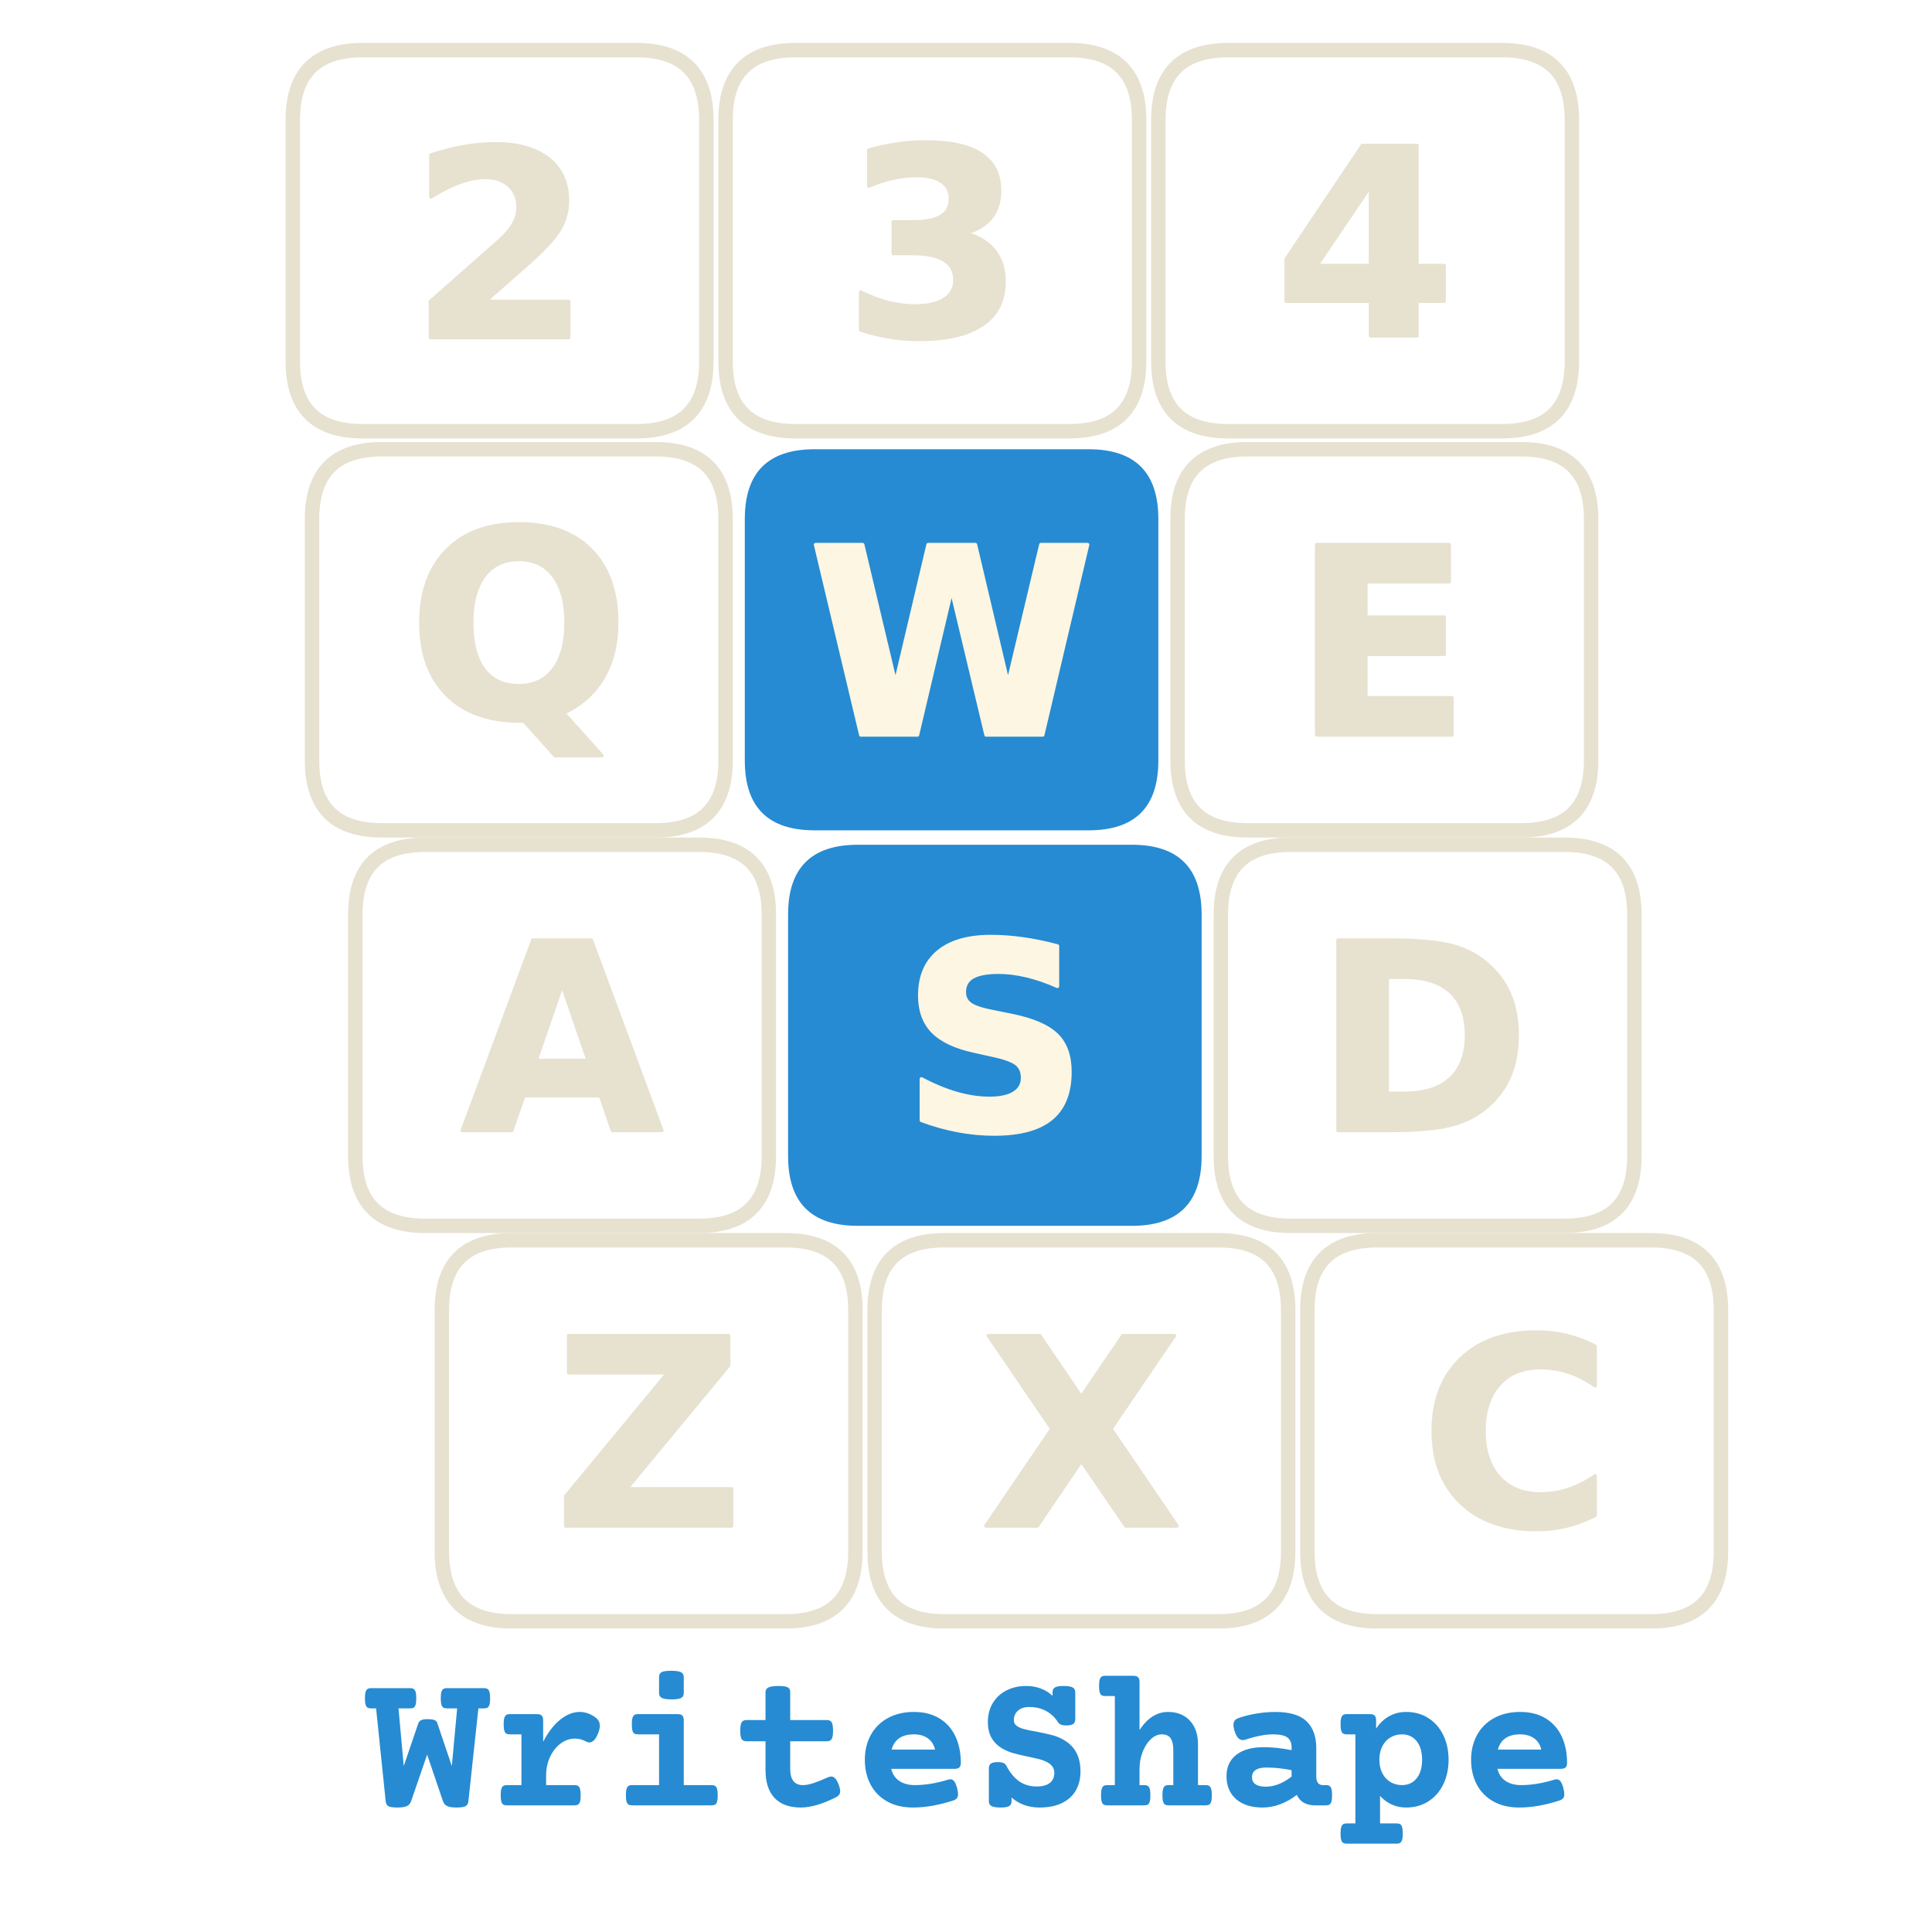
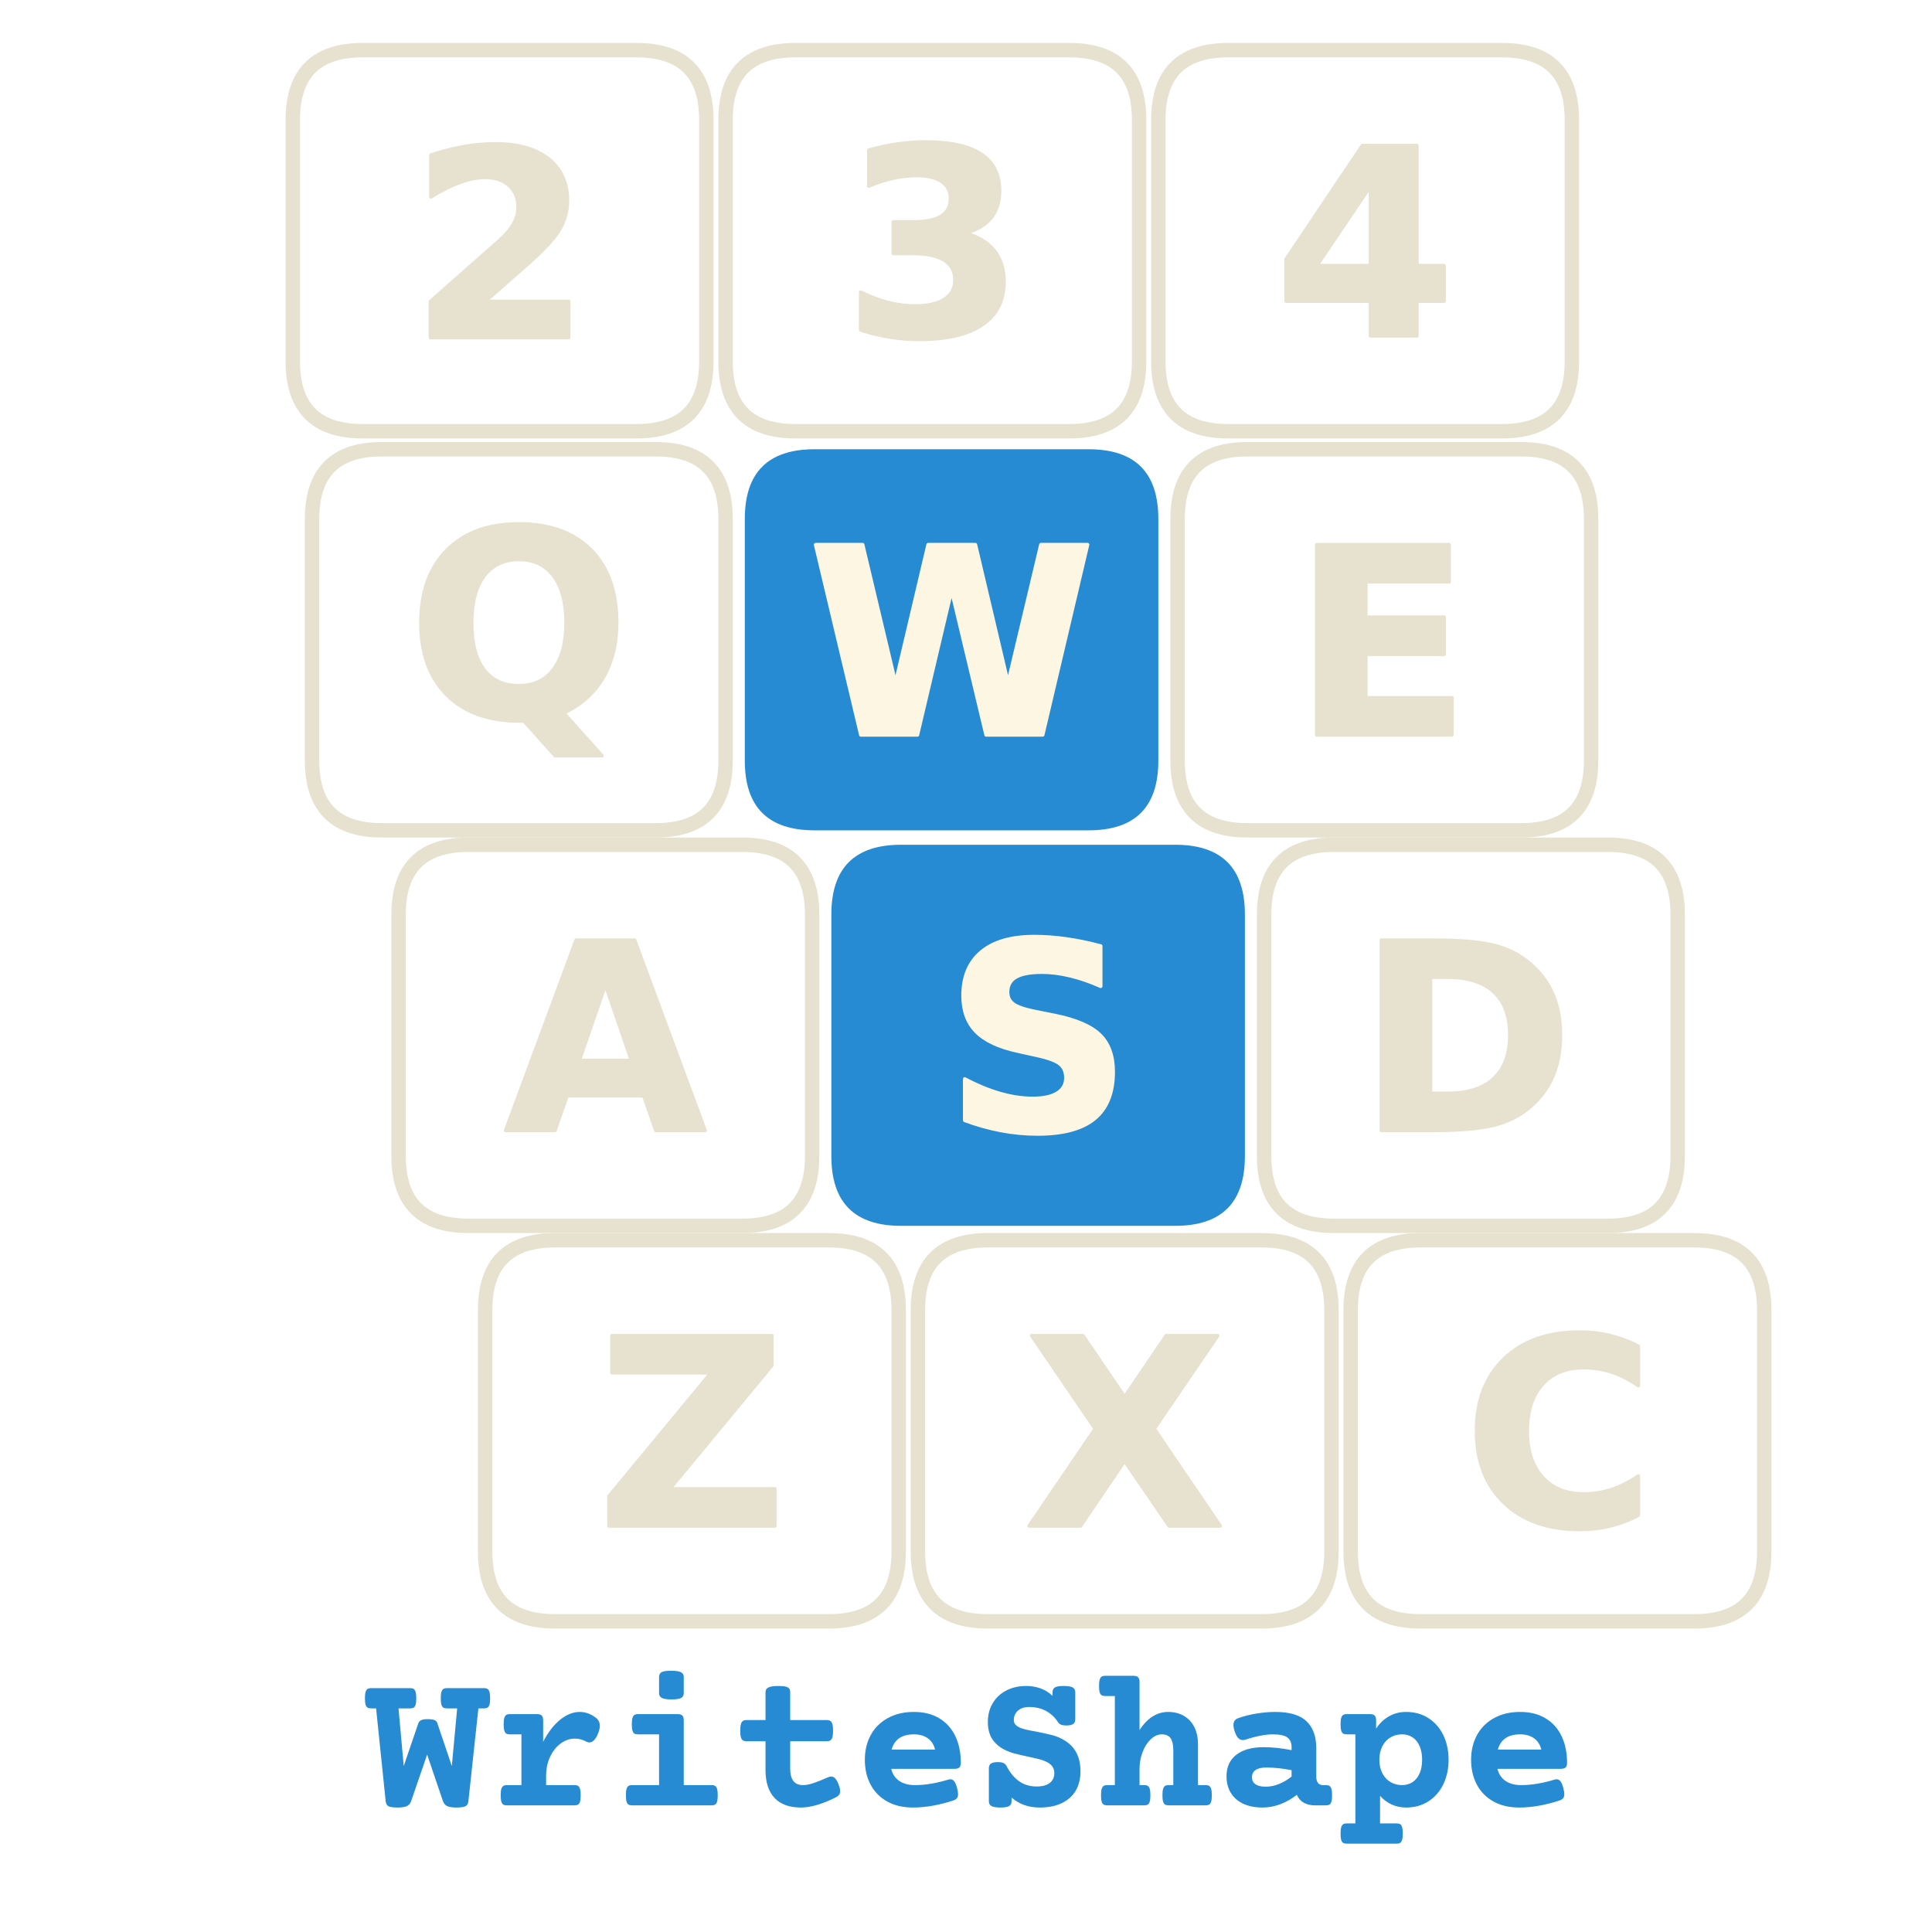
<svg xmlns="http://www.w3.org/2000/svg" width="900" height="900" viewBox="0 0 900 900" fill="none" role="img" aria-label="WriteShape" focusable="false">
  <g transform="translate(142 20) scale(.56) translate(88 200)">
    <g data-key="2">
      <path d="M-40 -194H188Q246 -194 246 -136V65Q246 123 188 123H-40Q-98 123 -98 65V-136Q-98 -194 -40 -194Z" fill="none" stroke="#e7e1d0" stroke-width="12" />
      <path d="M590 283H1247V0H162V283L707 764Q780 830 815.0 893.0Q850 956 850 1024Q850 1129 779.5 1193.0Q709 1257 592 1257Q502 1257 395.0 1218.5Q288 1180 166 1104V1432Q296 1475 423.0 1497.5Q550 1520 672 1520Q940 1520 1088.5 1402.0Q1237 1284 1237 1073Q1237 951 1174.0 845.5Q1111 740 909 563Z" transform="translate(-0.677 45.06) scale(0.106 -0.106)" fill="#e7e1d0" stroke="#e7e1d0" stroke-width="28" stroke-linejoin="round" paint-order="stroke" />
    </g>
    <g data-key="3">
      <path d="M320 -194H548Q606 -194 606 -136V65Q606 123 548 123H320Q262 123 262 65V-136Q262 -194 320 -194Z" fill="none" stroke="#e7e1d0" stroke-width="12" />
      <path d="M954 805Q1105 766 1183.5 669.5Q1262 573 1262 424Q1262 202 1092.0 86.5Q922 -29 596 -29Q481 -29 365.5 -10.5Q250 8 137 45V342Q245 288 351.5 260.5Q458 233 561 233Q714 233 795.5 286.0Q877 339 877 438Q877 540 793.5 592.5Q710 645 547 645H393V893H555Q700 893 771.0 938.5Q842 984 842 1077Q842 1163 773.0 1210.0Q704 1257 578 1257Q485 1257 390.0 1236.0Q295 1215 201 1174V1456Q315 1488 427.0 1504.0Q539 1520 647 1520Q938 1520 1082.5 1424.5Q1227 1329 1227 1137Q1227 1006 1158.0 922.5Q1089 839 954 805Z" transform="translate(359.853 43.523) scale(0.106 -0.106)" fill="#e7e1d0" stroke="#e7e1d0" stroke-width="28" stroke-linejoin="round" paint-order="stroke" />
    </g>
    <g data-key="4">
      <path d="M680 -194H908Q966 -194 966 -136V65Q966 123 908 123H680Q622 123 622 65V-136Q622 -194 680 -194Z" fill="none" stroke="#e7e1d0" stroke-width="12" />
      <path d="M754 1176 332 551H754ZM690 1493H1118V551H1331V272H1118V0H754V272H92V602Z" transform="translate(718.581 43.629) scale(0.106 -0.106)" fill="#e7e1d0" stroke="#e7e1d0" stroke-width="28" stroke-linejoin="round" paint-order="stroke" />
    </g>
    <g data-key="Q">
      <path d="M-24 138H204Q262 138 262 196V397Q262 455 204 455H-24Q-82 455 -82 397V196Q-82 138 -24 138Z" fill="none" stroke="#e7e1d0" stroke-width="12" />
      <path d="M911 -27H881Q512 -27 307.0 177.0Q102 381 102 745Q102 1108 306.5 1314.0Q511 1520 870 1520Q1233 1520 1435.5 1316.0Q1638 1112 1638 745Q1638 493 1530.5 311.0Q1423 129 1221 37L1522 -299H1155ZM870 1241Q694 1241 597.0 1111.0Q500 981 500 745Q500 505 595.0 377.5Q690 250 870 250Q1047 250 1144.0 380.0Q1241 510 1241 745Q1241 981 1144.0 1111.0Q1047 1241 870 1241Z" transform="translate(-2.22 361.213) scale(0.106 -0.106)" fill="#e7e1d0" stroke="#e7e1d0" stroke-width="28" stroke-linejoin="round" paint-order="stroke" />
    </g>
    <g data-key="W">
      <path d="M336 138H564Q622 138 622 196V397Q622 455 564 455H336Q278 455 278 397V196Q278 138 336 138Z" fill="#268bd2" stroke="none" stroke-width="12" />
      <path d="M61 1493H430L688 408L944 1493H1315L1571 408L1829 1493H2195L1843 0H1399L1128 1135L860 0H416Z" transform="translate(330.432 375.629) scale(0.106 -0.106)" fill="#fdf6e3" stroke="#fdf6e3" stroke-width="28" stroke-linejoin="round" paint-order="stroke" />
    </g>
    <g data-key="E">
      <path d="M696 138H924Q982 138 982 196V397Q982 455 924 455H696Q638 455 638 397V196Q638 138 696 138Z" fill="none" stroke="#e7e1d0" stroke-width="12" />
      <path d="M188 1493H1227V1202H573V924H1188V633H573V291H1249V0H188Z" transform="translate(733.839 375.629) scale(0.106 -0.106)" fill="#e7e1d0" stroke="#e7e1d0" stroke-width="28" stroke-linejoin="round" paint-order="stroke" />
    </g>
    <g data-key="A">
-       <path d="M12 467H240Q298 467 298 525V726Q298 784 240 784H12Q-46 784 -46 726V525Q-46 467 12 467Z" fill="none" stroke="#e7e1d0" stroke-width="12" />
-       <path d="M1094 272H492L397 0H10L563 1493H1022L1575 0H1188ZM588 549H997L793 1143Z" transform="translate(41.995 704.629) scale(0.106 -0.106)" fill="#e7e1d0" stroke="#e7e1d0" stroke-width="28" stroke-linejoin="round" paint-order="stroke" />
+       <path d="M48 467H276Q334 467 334 525V726Q334 784 276 784H48Q-10 784 -10 726V525Q-10 467 48 467Z" fill="none" stroke="#e7e1d0" stroke-width="12" />
+       <path d="M1094 272H492L397 0H10L563 1493H1022L1575 0H1188ZM588 549H997L793 1143Z" transform="translate(77.995 704.629) scale(0.106 -0.106)" fill="#e7e1d0" stroke="#e7e1d0" stroke-width="28" stroke-linejoin="round" paint-order="stroke" />
    </g>
    <g data-key="S">
-       <path d="M372 467H600Q658 467 658 525V726Q658 784 600 784H372Q314 784 314 726V525Q314 467 372 467Z" fill="#268bd2" stroke="none" stroke-width="12" />
-       <path d="M1227 1446V1130Q1104 1185 987.0 1213.0Q870 1241 766 1241Q628 1241 562.0 1203.0Q496 1165 496 1085Q496 1025 540.5 991.5Q585 958 702 934L866 901Q1115 851 1220.0 749.0Q1325 647 1325 459Q1325 212 1178.5 91.5Q1032 -29 731 -29Q589 -29 446.0 -2.0Q303 25 160 78V403Q303 327 436.5 288.5Q570 250 694 250Q820 250 887.0 292.0Q954 334 954 412Q954 482 908.5 520.0Q863 558 727 588L578 621Q354 669 250.5 774.0Q147 879 147 1057Q147 1280 291.0 1400.0Q435 1520 705 1520Q828 1520 958.0 1501.5Q1088 1483 1227 1446Z" transform="translate(407.984 704.523) scale(0.106 -0.106)" fill="#fdf6e3" stroke="#fdf6e3" stroke-width="28" stroke-linejoin="round" paint-order="stroke" />
+       <path d="M408 467H636Q694 467 694 525V726Q694 784 636 784H408Q350 784 350 726V525Q350 467 408 467Z" fill="#268bd2" stroke="none" stroke-width="12" />
+       <path d="M1227 1446V1130Q1104 1185 987.0 1213.0Q870 1241 766 1241Q628 1241 562.0 1203.0Q496 1165 496 1085Q496 1025 540.5 991.5Q585 958 702 934L866 901Q1115 851 1220.0 749.0Q1325 647 1325 459Q1325 212 1178.5 91.5Q1032 -29 731 -29Q589 -29 446.0 -2.0Q303 25 160 78V403Q303 327 436.5 288.5Q570 250 694 250Q820 250 887.0 292.0Q954 334 954 412Q954 482 908.5 520.0Q863 558 727 588L578 621Q354 669 250.5 774.0Q147 879 147 1057Q147 1280 291.0 1400.0Q435 1520 705 1520Q828 1520 958.0 1501.5Q1088 1483 1227 1446Z" transform="translate(443.984 704.523) scale(0.106 -0.106)" fill="#fdf6e3" stroke="#fdf6e3" stroke-width="28" stroke-linejoin="round" paint-order="stroke" />
    </g>
    <g data-key="D">
-       <path d="M732 467H960Q1018 467 1018 525V726Q1018 784 960 784H732Q674 784 674 726V525Q674 467 732 467Z" fill="none" stroke="#e7e1d0" stroke-width="12" />
-       <path d="M573 1202V291H711Q947 291 1071.5 408.0Q1196 525 1196 748Q1196 970 1072.0 1086.0Q948 1202 711 1202ZM188 1493H594Q934 1493 1100.5 1444.5Q1267 1396 1386 1280Q1491 1179 1542.0 1047.0Q1593 915 1593 748Q1593 579 1542.0 446.5Q1491 314 1386 213Q1266 97 1098.0 48.5Q930 0 594 0H188Z" transform="translate(751.607 704.629) scale(0.106 -0.106)" fill="#e7e1d0" stroke="#e7e1d0" stroke-width="28" stroke-linejoin="round" paint-order="stroke" />
+       <path d="M768 467H996Q1054 467 1054 525V726Q1054 784 996 784H768Q710 784 710 726V525Q710 467 768 467Z" fill="none" stroke="#e7e1d0" stroke-width="12" />
+       <path d="M573 1202V291H711Q947 291 1071.5 408.0Q1196 525 1196 748Q1196 970 1072.0 1086.0Q948 1202 711 1202ZM188 1493H594Q934 1493 1100.5 1444.5Q1267 1396 1386 1280Q1491 1179 1542.0 1047.0Q1593 915 1593 748Q1593 579 1542.0 446.5Q1491 314 1386 213Q1266 97 1098.0 48.5Q930 0 594 0H188Z" transform="translate(787.607 704.629) scale(0.106 -0.106)" fill="#e7e1d0" stroke="#e7e1d0" stroke-width="28" stroke-linejoin="round" paint-order="stroke" />
    </g>
    <g data-key="Z">
-       <path d="M84 796H312Q370 796 370 854V1055Q370 1113 312 1113H84Q26 1113 26 1055V854Q26 796 84 796Z" fill="none" stroke="#e7e1d0" stroke-width="12" />
-       <path d="M115 1493H1370V1260L569 291H1393V0H92V233L893 1202H115Z" transform="translate(119.295 1033.629) scale(0.106 -0.106)" fill="#e7e1d0" stroke="#e7e1d0" stroke-width="28" stroke-linejoin="round" paint-order="stroke" />
+       <path d="M120 796H348Q406 796 406 854V1055Q406 1113 348 1113H120Q62 1113 62 1055V854Q62 796 120 796Z" fill="none" stroke="#e7e1d0" stroke-width="12" />
+       <path d="M115 1493H1370V1260L569 291H1393V0H92V233L893 1202H115Z" transform="translate(155.295 1033.629) scale(0.106 -0.106)" fill="#e7e1d0" stroke="#e7e1d0" stroke-width="28" stroke-linejoin="round" paint-order="stroke" />
    </g>
    <g data-key="X">
-       <path d="M444 796H672Q730 796 730 854V1055Q730 1113 672 1113H444Q386 1113 386 1055V854Q386 796 444 796Z" fill="none" stroke="#e7e1d0" stroke-width="12" />
-       <path d="M1020 762 1538 0H1137L788 510L442 0H39L557 762L59 1493H461L788 1012L1114 1493H1518Z" transform="translate(474.419 1033.629) scale(0.106 -0.106)" fill="#e7e1d0" stroke="#e7e1d0" stroke-width="28" stroke-linejoin="round" paint-order="stroke" />
+       <path d="M480 796H708Q766 796 766 854V1055Q766 1113 708 1113H480Q422 1113 422 1055V854Q422 796 480 796Z" fill="none" stroke="#e7e1d0" stroke-width="12" />
+       <path d="M1020 762 1538 0H1137L788 510L442 0H39L557 762L59 1493H461L788 1012L1114 1493H1518Z" transform="translate(510.419 1033.629) scale(0.106 -0.106)" fill="#e7e1d0" stroke="#e7e1d0" stroke-width="28" stroke-linejoin="round" paint-order="stroke" />
    </g>
    <g data-key="C">
-       <path d="M804 796H1032Q1090 796 1090 854V1055Q1090 1113 1032 1113H804Q746 1113 746 1055V854Q746 796 804 796Z" fill="none" stroke="#e7e1d0" stroke-width="12" />
-       <path d="M1372 82Q1266 27 1151.0 -1.0Q1036 -29 911 -29Q538 -29 320.0 179.5Q102 388 102 745Q102 1103 320.0 1311.5Q538 1520 911 1520Q1036 1520 1151.0 1492.0Q1266 1464 1372 1409V1100Q1265 1173 1161.0 1207.0Q1057 1241 942 1241Q736 1241 618.0 1109.0Q500 977 500 745Q500 514 618.0 382.0Q736 250 942 250Q1057 250 1161.0 284.0Q1265 318 1372 391Z" transform="translate(839.878 1033.523) scale(0.106 -0.106)" fill="#e7e1d0" stroke="#e7e1d0" stroke-width="28" stroke-linejoin="round" paint-order="stroke" />
+       <path d="M840 796H1068Q1126 796 1126 854V1055Q1126 1113 1068 1113H840Q782 1113 782 1055V854Q782 796 840 796Z" fill="none" stroke="#e7e1d0" stroke-width="12" />
+       <path d="M1372 82Q1266 27 1151.0 -1.0Q1036 -29 911 -29Q538 -29 320.0 179.5Q102 388 102 745Q102 1103 320.0 1311.5Q538 1520 911 1520Q1036 1520 1151.0 1492.0Q1266 1464 1372 1409V1100Q1265 1173 1161.0 1207.0Q1057 1241 942 1241Q736 1241 618.0 1109.0Q500 977 500 745Q500 514 618.0 382.0Q736 250 942 250Q1057 250 1161.0 284.0Q1265 318 1372 391Z" transform="translate(875.878 1033.523) scale(0.106 -0.106)" fill="#e7e1d0" stroke="#e7e1d0" stroke-width="28" stroke-linejoin="round" paint-order="stroke" />
    </g>
  </g>
  <path d="M1248 1084Q1248 1042 1241.5 1020.0Q1235 998 1222.0 990.0Q1209 982 1185 982H1129L1028 43Q1025 18 1014.0 4.0Q1003 -10 978.0 -16.0Q953 -22 907 -22Q841 -22 811.5 -7.0Q782 8 770 43L610 514L448 43Q436 8 406.0 -7.0Q376 -22 309 -22Q263 -22 238.5 -16.0Q214 -10 203.5 4.0Q193 18 190 43L93 982H43Q19 982 6.0 990.0Q-7 998 -13.5 1020.0Q-20 1042 -20 1084Q-20 1126 -13.5 1148.0Q-7 1170 6.0 1178.5Q19 1187 43 1187H437Q461 1187 474.0 1178.5Q487 1170 493.5 1148.0Q500 1126 500 1084Q500 1042 493.5 1020.0Q487 998 474.0 990.0Q461 982 437 982H320L373 398L519 826Q526 849 546.0 861.0Q566 873 613 873Q663 873 685.0 863.5Q707 854 713 833L860 398L914 982H811Q787 982 774.0 990.0Q761 998 754.5 1020.0Q748 1042 748 1084Q748 1126 754.5 1148.0Q761 1170 774.0 1178.5Q787 1187 811 1187H1185Q1209 1187 1222.0 1178.5Q1235 1170 1241.5 1148.0Q1248 1126 1248 1084ZM2315 890Q2359 858 2359 806Q2359 773 2341 728Q2323 683 2300.5 660.0Q2278 637 2253 637Q2239 637 2223 645Q2167 676 2107 676Q2030 676 1963.0 627.0Q1896 578 1855.5 492.0Q1815 406 1815 300V205H2102Q2126 205 2139.0 196.5Q2152 188 2158.5 166.0Q2165 144 2165 102Q2165 60 2158.5 38.0Q2152 16 2139.0 8.0Q2126 0 2102 0H1418Q1394 0 1381.0 8.0Q1368 16 1361.5 38.0Q1355 60 1355 102Q1355 144 1361.5 166.0Q1368 188 1381.0 196.5Q1394 205 1418 205H1565V719H1448Q1424 719 1411.0 727.0Q1398 735 1391.5 757.0Q1385 779 1385 821Q1385 863 1391.5 885.0Q1398 907 1411.0 915.5Q1424 924 1448 924H1722Q1756 924 1770.5 909.5Q1785 895 1785 861V644Q1860 789 1957.5 867.5Q2055 946 2155 946Q2240 946 2315 890ZM3209 861V205H3490Q3514 205 3527.0 196.5Q3540 188 3546.5 166.0Q3553 144 3553 102Q3553 60 3546.5 38.0Q3540 16 3527.0 8.0Q3514 0 3490 0H2686Q2662 0 2649.0 8.0Q2636 16 2629.5 38.0Q2623 60 2623 102Q2623 144 2629.5 166.0Q2636 188 2649.0 196.5Q2662 205 2686 205H2959V719H2746Q2722 719 2709.0 727.0Q2696 735 2689.5 757.0Q2683 779 2683 821Q2683 863 2689.5 885.0Q2696 907 2709.0 915.5Q2722 924 2746 924H3146Q3180 924 3194.5 909.5Q3209 895 3209 861ZM3209 1300V1136Q3209 1102 3182.5 1087.5Q3156 1073 3086 1073Q3016 1073 2987.5 1087.5Q2959 1102 2959 1136V1300Q2959 1335 2985.0 1349.0Q3011 1363 3081 1363Q3152 1363 3180.5 1348.5Q3209 1334 3209 1300ZM4287 1146V864H4658Q4693 864 4707.0 841.0Q4721 818 4721 756Q4721 694 4707.0 671.5Q4693 649 4658 649H4287V371Q4287 205 4416 205Q4462 205 4523.5 225.5Q4585 246 4667 283Q4689 292 4702 292Q4723 292 4741.0 274.5Q4759 257 4775 217Q4793 172 4793 144Q4793 122 4782.5 107.5Q4772 93 4751 82Q4545 -22 4394 -22Q4220 -22 4128.5 75.0Q4037 172 4037 358V649H3844Q3809 649 3795.0 671.5Q3781 694 3781 756Q3781 818 3795.0 841.0Q3809 864 3844 864H4037V1146Q4037 1180 4067.5 1194.5Q4098 1209 4169 1209Q4216 1209 4241.5 1202.5Q4267 1196 4277.0 1183.0Q4287 1170 4287 1146ZM6015 432Q6015 398 6000.5 384.0Q5986 370 5952 370H5310Q5329 290 5391.5 247.5Q5454 205 5550 205Q5705 205 5886 260Q5898 264 5910 264Q5932 264 5948.0 244.0Q5964 224 5977 176Q5987 139 5987 113Q5987 87 5975.5 72.5Q5964 58 5938 49Q5838 16 5734.0 -3.0Q5630 -22 5530 -22Q5378 -22 5268.0 40.0Q5158 102 5100.5 211.5Q5043 321 5043 462Q5043 602 5103.0 712.0Q5163 822 5276.0 884.0Q5389 946 5540 946Q5692 946 5799.0 880.5Q5906 815 5960.5 698.5Q6015 582 6015 432ZM5314 565H5754Q5737 638 5681.5 678.5Q5626 719 5540 719Q5357 719 5314 565ZM7174 1146V872Q7174 838 7152.5 823.5Q7131 809 7082 809Q7049 809 7030.0 817.0Q7011 825 7000 841Q6953 915 6879.0 955.5Q6805 996 6708 996Q6635 996 6593.5 959.0Q6552 922 6552 863Q6552 834 6570.0 815.5Q6588 797 6622 783Q6666 766 6773 748Q6877 728 6943.0 710.5Q7009 693 7067 657Q7227 560 7227 344Q7227 234 7180.5 152.0Q7134 70 7041.0 24.0Q6948 -22 6812 -22Q6645 -22 6529 79V41Q6529 7 6504.5 -7.5Q6480 -22 6417 -22Q6353 -22 6326.0 -7.5Q6299 7 6299 41V375Q6299 409 6320.5 423.5Q6342 438 6391 438Q6426 438 6446.5 429.0Q6467 420 6478 398Q6532 295 6607.0 243.0Q6682 191 6782 191Q6870 191 6916.0 227.0Q6962 263 6962 327Q6962 367 6941.5 394.5Q6921 422 6882 441Q6850 457 6811.5 467.0Q6773 477 6698 493Q6612 511 6556.0 526.0Q6500 541 6451 567Q6375 607 6332.0 673.5Q6289 740 6289 846Q6289 952 6338.0 1034.5Q6387 1117 6475.5 1163.0Q6564 1209 6678 1209Q6758 1209 6826.0 1183.0Q6894 1157 6944 1109V1146Q6944 1180 6968.5 1194.5Q6993 1209 7056 1209Q7120 1209 7147.0 1194.5Q7174 1180 7174 1146ZM7825 1249V763Q7945 946 8115 946Q8206 946 8274.5 906.0Q8343 866 8380.0 792.5Q8417 719 8417 620V205H8494Q8518 205 8531.0 196.5Q8544 188 8550.5 166.0Q8557 144 8557 102Q8557 60 8550.5 38.0Q8544 16 8531.0 8.0Q8518 0 8494 0H8120Q8096 0 8083.0 8.0Q8070 16 8063.5 38.0Q8057 60 8057 102Q8057 144 8063.5 166.0Q8070 188 8083.0 196.5Q8096 205 8120 205H8167V561Q8167 639 8140.0 679.0Q8113 719 8050 719Q7992 719 7940.0 670.5Q7888 622 7856.5 541.0Q7825 460 7825 368V205H7872Q7896 205 7909.0 196.5Q7922 188 7928.5 166.0Q7935 144 7935 102Q7935 60 7928.5 38.0Q7922 16 7909.0 8.0Q7896 0 7872 0H7498Q7474 0 7461.0 8.0Q7448 16 7441.5 38.0Q7435 60 7435 102Q7435 144 7441.5 166.0Q7448 188 7461.0 196.5Q7474 205 7498 205H7575V1107H7478Q7454 1107 7441.0 1115.0Q7428 1123 7421.5 1145.0Q7415 1167 7415 1209Q7415 1251 7421.5 1273.0Q7428 1295 7441.0 1303.5Q7454 1312 7478 1312H7762Q7796 1312 7810.5 1297.5Q7825 1283 7825 1249ZM9615 579V290Q9615 250 9632.0 227.5Q9649 205 9681 205H9712Q9736 205 9749.0 196.5Q9762 188 9768.5 166.0Q9775 144 9775 102Q9775 60 9768.5 38.0Q9762 16 9749.0 8.0Q9736 0 9712 0H9600Q9538 0 9490.5 25.5Q9443 51 9418 106Q9339 45 9251.0 11.5Q9163 -22 9070 -22Q8957 -22 8875.0 16.5Q8793 55 8749.5 126.5Q8706 198 8706 295Q8706 435 8805.0 512.0Q8904 589 9082 589Q9215 589 9365 559V588Q9365 655 9323.0 687.0Q9281 719 9175 719Q9116 719 9043.5 704.5Q8971 690 8900 666Q8883 661 8871 661Q8846 661 8826.5 679.5Q8807 698 8791 742Q8776 786 8776 814Q8776 865 8822 882Q8911 914 9011.0 930.0Q9111 946 9199 946Q9419 946 9517.0 851.0Q9615 756 9615 579ZM8964 285Q8964 238 8999.5 213.5Q9035 189 9102 189Q9171 189 9238.5 216.5Q9306 244 9365 292V356Q9233 383 9107 383Q9037 383 9000.5 358.0Q8964 333 8964 285ZM10955 462Q10955 326 10903.0 216.0Q10851 106 10753.0 42.0Q10655 -22 10524 -22Q10446 -22 10379.0 8.5Q10312 39 10261 96V-183H10428Q10452 -183 10465.0 -191.0Q10478 -199 10484.5 -221.0Q10491 -243 10491 -285Q10491 -327 10484.5 -349.0Q10478 -371 10465.0 -379.5Q10452 -388 10428 -388H9924Q9900 -388 9887.0 -380.0Q9874 -372 9867.5 -350.0Q9861 -328 9861 -286Q9861 -244 9867.5 -222.0Q9874 -200 9887.0 -191.5Q9900 -183 9924 -183H10011V719H9924Q9900 719 9887.0 727.0Q9874 735 9867.5 757.0Q9861 779 9861 821Q9861 863 9867.5 885.0Q9874 907 9887.0 915.5Q9900 924 9924 924H10158Q10192 924 10206.5 909.5Q10221 895 10221 861V777Q10273 857 10351.0 901.5Q10429 946 10524 946Q10655 946 10753.0 882.0Q10851 818 10903.0 708.0Q10955 598 10955 462ZM10254 462Q10254 382 10285.0 323.5Q10316 265 10368.0 235.0Q10420 205 10484 205Q10546 205 10592.0 236.5Q10638 268 10662.5 326.0Q10687 384 10687 462Q10687 540 10662.5 598.0Q10638 656 10592.0 687.5Q10546 719 10484 719Q10420 719 10368.0 689.0Q10316 659 10285.0 600.5Q10254 542 10254 462ZM12155 432Q12155 398 12140.5 384.0Q12126 370 12092 370H11450Q11469 290 11531.5 247.5Q11594 205 11690 205Q11845 205 12026 260Q12038 264 12050 264Q12072 264 12088.0 244.0Q12104 224 12117 176Q12127 139 12127 113Q12127 87 12115.5 72.5Q12104 58 12078 49Q11978 16 11874.0 -3.0Q11770 -22 11670 -22Q11518 -22 11408.0 40.0Q11298 102 11240.5 211.5Q11183 321 11183 462Q11183 602 11243.0 712.0Q11303 822 11416.0 884.0Q11529 946 11680 946Q11832 946 11939.0 880.5Q12046 815 12100.5 698.5Q12155 582 12155 432ZM11454 565H11894Q11877 638 11821.5 678.5Q11766 719 11680 719Q11497 719 11454 565Z" transform="translate(170.9199 841) scale(0.04599589 -0.04599589)" fill="#268bd2" />
</svg>
